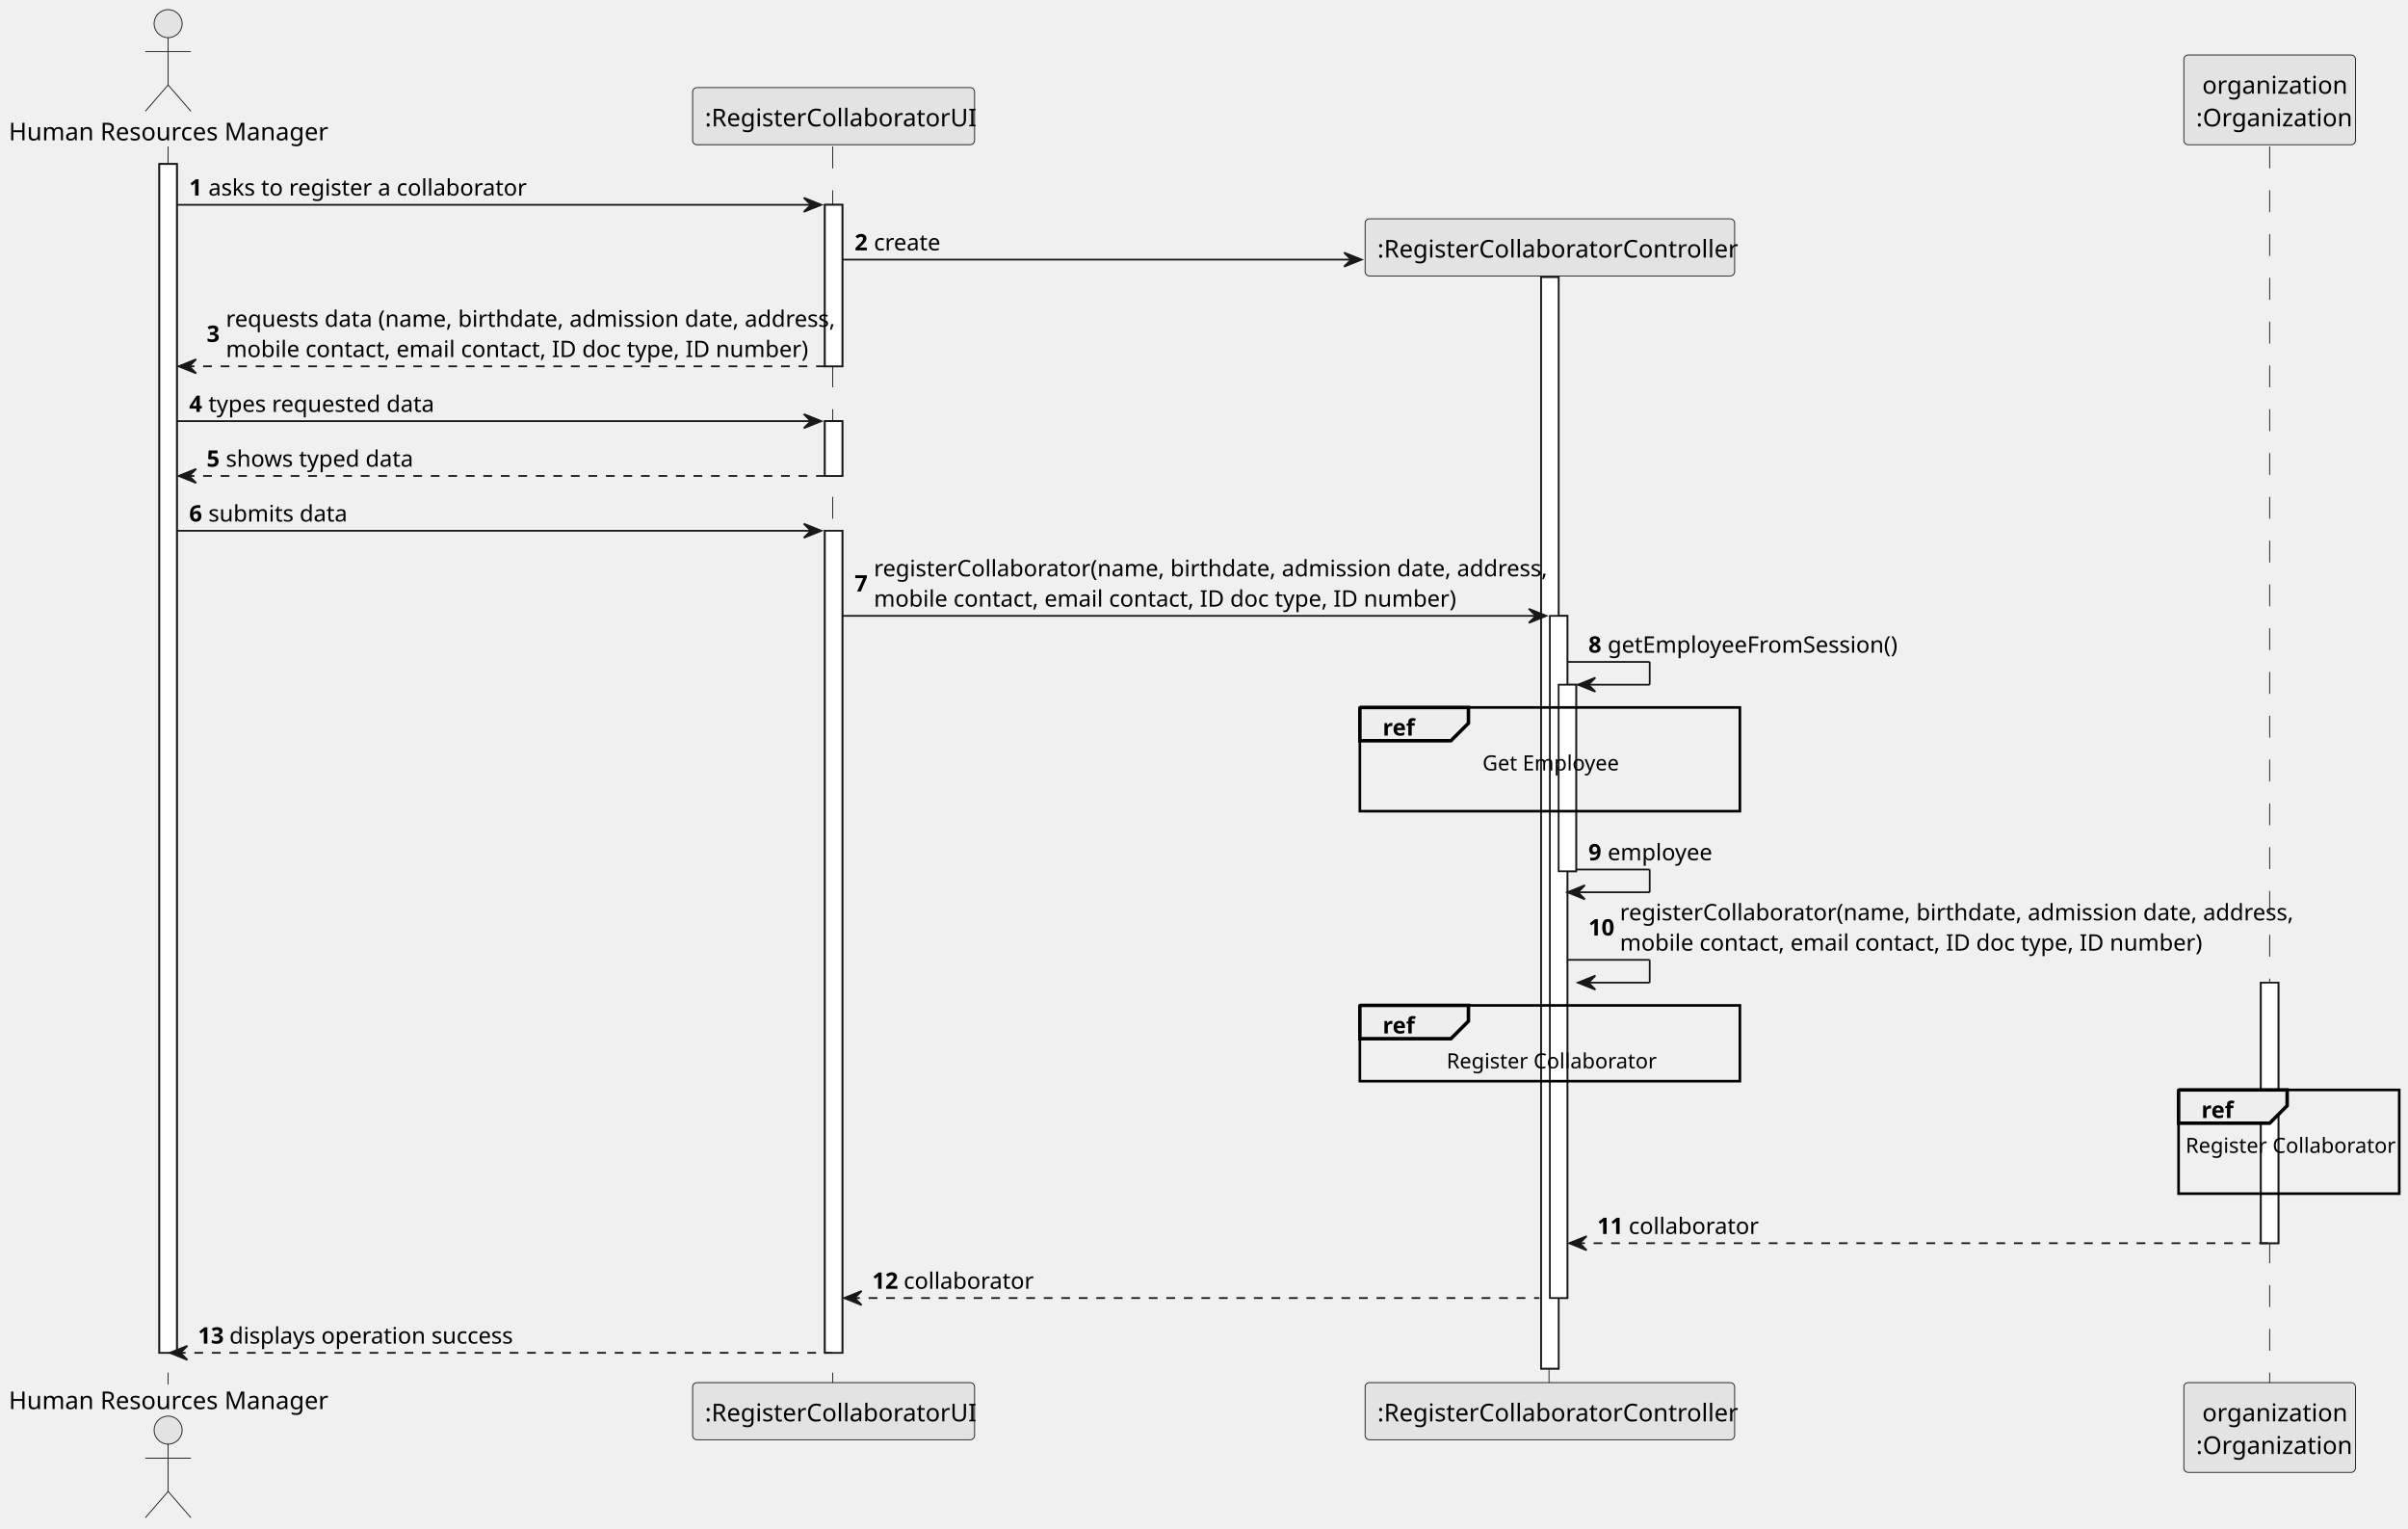
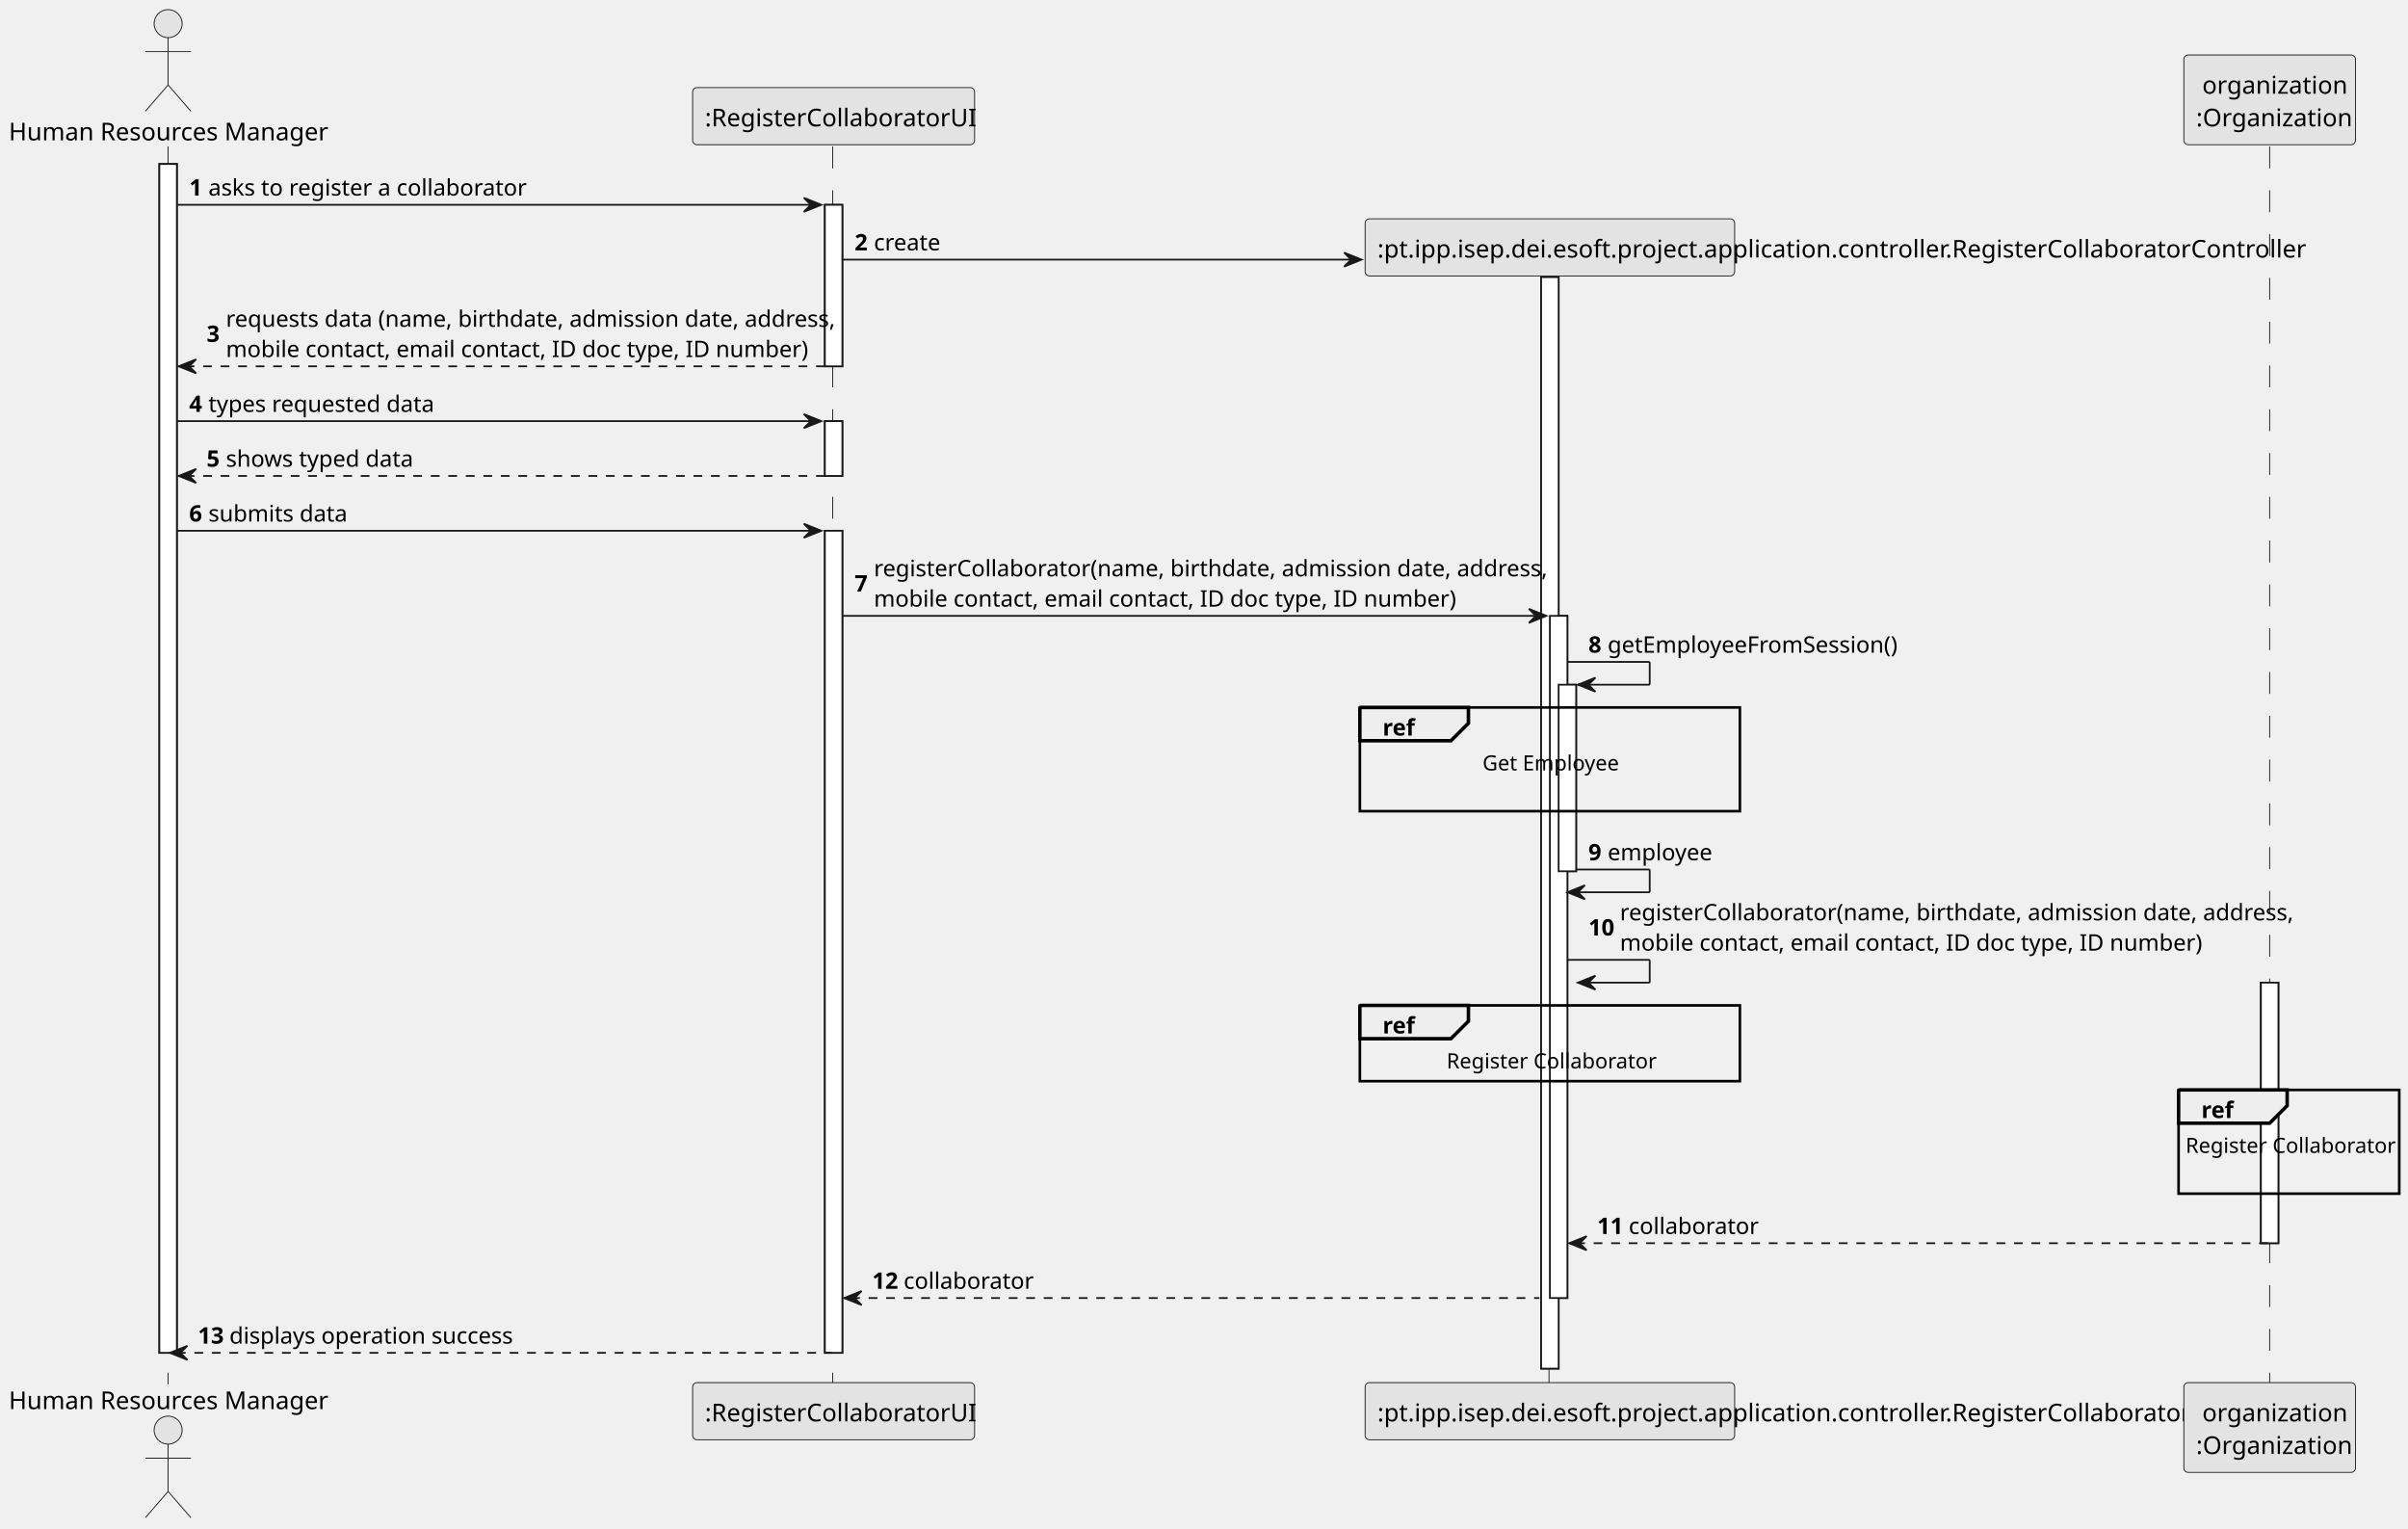
<svg xmlns="http://www.w3.org/2000/svg" contentStyleType="text/css" height="349.2px" preserveAspectRatio="none" style="width:550px;height:349px;background:#FFFFFF;" version="1.1" viewBox="0 0 550 349" width="550.4px" zoomAndPan="magnify">
  <defs />
  <g>
    <rect fill="#FFFFFF" height="271.466" style="stroke:#181818;stroke-width:0.4;" width="4" x="36.4" y="37.448" />
    <rect fill="#FFFFFF" height="36.881" style="stroke:#181818;stroke-width:0.4;" width="4" x="188.4" y="46.765" />
    <rect fill="#FFFFFF" height="12.516" style="stroke:#181818;stroke-width:0.4;" width="4" x="188.4" y="96.162" />
    <rect fill="#FFFFFF" height="187.719" style="stroke:#181818;stroke-width:0.4;" width="4" x="188.4" y="121.195" />
    <rect fill="#FFFFFF" height="249.233" style="stroke:#181818;stroke-width:0.4;" width="4" x="352" y="63.281" />
    <rect fill="#FFFFFF" height="155.769" style="stroke:#181818;stroke-width:0.4;" width="4" x="354" y="140.628" />
    <rect fill="#FFFFFF" height="42.602" style="stroke:#181818;stroke-width:0.4;" width="4" x="356" y="156.345" />
    <rect fill="#FFFFFF" height="59.502" style="stroke:#181818;stroke-width:0.4;" width="4" x="516.4" y="224.379" />
    <line style="stroke:#181818;stroke-width:0.2;stroke-dasharray:5.0,5.0;" x1="38.4" x2="38.4" y1="33.448" y2="316.114" />
    <line style="stroke:#181818;stroke-width:0.2;stroke-dasharray:5.0,5.0;" x1="190.2" x2="190.2" y1="33.448" y2="316.114" />
    <line style="stroke:#181818;stroke-width:0.2;stroke-dasharray:5.0,5.0;" x1="353.8" x2="353.8" y1="62.689" y2="316.114" />
    <line style="stroke:#181818;stroke-width:0.2;stroke-dasharray:5.0,5.0;" x1="518.4" x2="518.4" y1="33.448" y2="316.114" />
    <text fill="#000000" font-family="sans-serif" font-size="5.6" lengthAdjust="spacing" textLength="70.4" x="2" y="32.043">Human Resources Manager</text>
    <ellipse cx="38.4" cy="5.4" fill="#E3E3E3" rx="3.2" ry="3.2" style="stroke:#181818;stroke-width:0.2;" />
    <path d="M38.4,8.6 L38.4,19.4 M33.2,11.8 L43.6,11.8 M38.4,19.4 L33.2,25.4 M38.4,19.4 L43.6,25.4 " fill="none" style="stroke:#181818;stroke-width:0.2;" />
    <text fill="#000000" font-family="sans-serif" font-size="5.6" lengthAdjust="spacing" textLength="70.4" x="2" y="321.757">Human Resources Manager</text>
    <ellipse cx="38.4" cy="326.562" fill="#E3E3E3" rx="3.2" ry="3.2" style="stroke:#181818;stroke-width:0.2;" />
    <path d="M38.4,329.762 L38.4,340.562 M33.2,332.962 L43.6,332.962 M38.4,340.562 L33.2,346.562 M38.4,340.562 L43.6,346.562 " fill="none" style="stroke:#181818;stroke-width:0.2;" />
    <rect fill="#E3E3E3" height="13.048" rx="1" ry="1" style="stroke:#181818;stroke-width:0.2;" width="64.4" x="158.2" y="20" />
    <text fill="#000000" font-family="sans-serif" font-size="5.6" lengthAdjust="spacing" textLength="58.8" x="161" y="28.843">:RegisterCollaboratorUI</text>
    <rect fill="#E3E3E3" height="13.048" rx="1" ry="1" style="stroke:#181818;stroke-width:0.2;" width="64.4" x="158.2" y="315.714" />
    <text fill="#000000" font-family="sans-serif" font-size="5.6" lengthAdjust="spacing" textLength="58.8" x="161" y="324.557">:RegisterCollaboratorUI</text>
    <rect fill="#E3E3E3" height="13.048" rx="1" ry="1" style="stroke:#181818;stroke-width:0.2;" width="84.4" x="311.8" y="315.714" />
-     <text fill="#000000" font-family="sans-serif" font-size="5.6" lengthAdjust="spacing" textLength="78.8" x="314.6" y="324.557">:RegisterCollaboratorController</text>
+     <text fill="#000000" font-family="sans-serif" font-size="5.6" lengthAdjust="spacing" textLength="78.8" x="314.6" y="324.557">:pt.ipp.isep.dei.esoft.project.application.controller.RegisterCollaboratorController</text>
    <rect fill="#E3E3E3" height="20.497" rx="1" ry="1" style="stroke:#181818;stroke-width:0.2;" width="39.2" x="498.8" y="12.552" />
    <text fill="#000000" font-family="sans-serif" font-size="5.6" lengthAdjust="spacing" textLength="30.8" x="503" y="21.395">organization</text>
    <text fill="#000000" font-family="sans-serif" font-size="5.6" lengthAdjust="spacing" textLength="33.6" x="501.6" y="28.843">:Organization</text>
    <rect fill="#E3E3E3" height="20.497" rx="1" ry="1" style="stroke:#181818;stroke-width:0.2;" width="39.2" x="498.8" y="315.714" />
    <text fill="#000000" font-family="sans-serif" font-size="5.6" lengthAdjust="spacing" textLength="30.8" x="503" y="324.557">organization</text>
    <text fill="#000000" font-family="sans-serif" font-size="5.6" lengthAdjust="spacing" textLength="33.6" x="501.6" y="332.005">:Organization</text>
    <rect fill="#FFFFFF" height="271.466" style="stroke:#181818;stroke-width:0.4;" width="4" x="36.4" y="37.448" />
    <rect fill="#FFFFFF" height="36.881" style="stroke:#181818;stroke-width:0.4;" width="4" x="188.4" y="46.765" />
    <rect fill="#FFFFFF" height="12.516" style="stroke:#181818;stroke-width:0.4;" width="4" x="188.4" y="96.162" />
    <rect fill="#FFFFFF" height="187.719" style="stroke:#181818;stroke-width:0.4;" width="4" x="188.4" y="121.195" />
    <rect fill="#FFFFFF" height="249.233" style="stroke:#181818;stroke-width:0.4;" width="4" x="352" y="63.281" />
    <rect fill="#FFFFFF" height="155.769" style="stroke:#181818;stroke-width:0.4;" width="4" x="354" y="140.628" />
    <rect fill="#FFFFFF" height="42.602" style="stroke:#181818;stroke-width:0.4;" width="4" x="356" y="156.345" />
    <rect fill="#FFFFFF" height="59.502" style="stroke:#181818;stroke-width:0.4;" width="4" x="516.4" y="224.379" />
    <polygon fill="#181818" points="183.6,45.165,187.6,46.765,183.6,48.365,185.2,46.765" style="stroke:#181818;stroke-width:0.4;" />
    <line style="stroke:#181818;stroke-width:0.4;" x1="40.4" x2="186" y1="46.765" y2="46.765" />
    <text fill="#000000" font-family="sans-serif" font-size="5.2" font-weight="bold" lengthAdjust="spacing" textLength="2.8" x="43.2" y="44.66">1</text>
    <text fill="#000000" font-family="sans-serif" font-size="5.2" lengthAdjust="spacing" textLength="68.8" x="47.6" y="44.66">asks to register a collaborator</text>
    <polygon fill="#181818" points="307,57.681,311,59.281,307,60.881,308.6,59.281" style="stroke:#181818;stroke-width:0.4;" />
    <line style="stroke:#181818;stroke-width:0.4;" x1="192.4" x2="309.4" y1="59.281" y2="59.281" />
    <text fill="#000000" font-family="sans-serif" font-size="5.2" font-weight="bold" lengthAdjust="spacing" textLength="2.8" x="195.2" y="57.176">2</text>
    <text fill="#000000" font-family="sans-serif" font-size="5.2" lengthAdjust="spacing" textLength="14.4" x="199.6" y="57.176">create</text>
    <rect fill="#E3E3E3" height="13.048" rx="1" ry="1" style="stroke:#181818;stroke-width:0.2;" width="84.4" x="311.8" y="49.965" />
-     <text fill="#000000" font-family="sans-serif" font-size="5.6" lengthAdjust="spacing" textLength="78.8" x="314.6" y="58.808">:RegisterCollaboratorController</text>
+     <text fill="#000000" font-family="sans-serif" font-size="5.6" lengthAdjust="spacing" textLength="78.8" x="314.6" y="58.808">:pt.ipp.isep.dei.esoft.project.application.controller.RegisterCollaboratorController</text>
    <polygon fill="#181818" points="44.8,82.046,40.8,83.646,44.8,85.246,43.2,83.646" style="stroke:#181818;stroke-width:0.4;" />
    <line style="stroke:#181818;stroke-width:0.4;stroke-dasharray:2.0,2.0;" x1="42.4" x2="190" y1="83.646" y2="83.646" />
    <text fill="#000000" font-family="sans-serif" font-size="5.2" font-weight="bold" lengthAdjust="spacing" textLength="2.8" x="47.2" y="78.083">3</text>
    <text fill="#000000" font-family="sans-serif" font-size="5.2" lengthAdjust="spacing" textLength="132.4" x="51.6" y="74.625">requests data (name, birthdate, admission date, address,</text>
    <text fill="#000000" font-family="sans-serif" font-size="5.2" lengthAdjust="spacing" textLength="126.4" x="51.6" y="81.541">mobile contact, email contact, ID doc type, ID number)</text>
    <polygon fill="#181818" points="183.6,94.562,187.6,96.162,183.6,97.763,185.2,96.162" style="stroke:#181818;stroke-width:0.4;" />
    <line style="stroke:#181818;stroke-width:0.4;" x1="40.4" x2="186" y1="96.162" y2="96.162" />
    <text fill="#000000" font-family="sans-serif" font-size="5.2" font-weight="bold" lengthAdjust="spacing" textLength="2.8" x="43.2" y="94.057">4</text>
    <text fill="#000000" font-family="sans-serif" font-size="5.2" lengthAdjust="spacing" textLength="48.8" x="47.6" y="94.057">types requested data</text>
    <polygon fill="#181818" points="44.8,107.079,40.8,108.679,44.8,110.279,43.2,108.679" style="stroke:#181818;stroke-width:0.4;" />
    <line style="stroke:#181818;stroke-width:0.4;stroke-dasharray:2.0,2.0;" x1="42.4" x2="190" y1="108.679" y2="108.679" />
    <text fill="#000000" font-family="sans-serif" font-size="5.2" font-weight="bold" lengthAdjust="spacing" textLength="2.8" x="47.2" y="106.574">5</text>
    <text fill="#000000" font-family="sans-serif" font-size="5.2" lengthAdjust="spacing" textLength="40.8" x="51.6" y="106.574">shows typed data</text>
    <polygon fill="#181818" points="183.6,119.595,187.6,121.195,183.6,122.795,185.2,121.195" style="stroke:#181818;stroke-width:0.4;" />
    <line style="stroke:#181818;stroke-width:0.4;" x1="40.4" x2="186" y1="121.195" y2="121.195" />
    <text fill="#000000" font-family="sans-serif" font-size="5.2" font-weight="bold" lengthAdjust="spacing" textLength="2.8" x="43.2" y="119.09">6</text>
    <text fill="#000000" font-family="sans-serif" font-size="5.2" lengthAdjust="spacing" textLength="30" x="47.6" y="119.09">submits data</text>
    <polygon fill="#181818" points="349.2,139.028,353.2,140.628,349.2,142.228,350.8,140.628" style="stroke:#181818;stroke-width:0.4;" />
    <line style="stroke:#181818;stroke-width:0.4;" x1="192.4" x2="351.6" y1="140.628" y2="140.628" />
    <text fill="#000000" font-family="sans-serif" font-size="5.2" font-weight="bold" lengthAdjust="spacing" textLength="2.8" x="195.2" y="135.065">7</text>
    <text fill="#000000" font-family="sans-serif" font-size="5.2" lengthAdjust="spacing" textLength="144" x="199.6" y="131.607">registerCollaborator(name, birthdate, admission date, address,</text>
    <text fill="#000000" font-family="sans-serif" font-size="5.2" lengthAdjust="spacing" textLength="126.4" x="199.6" y="138.523">mobile contact, email contact, ID doc type, ID number)</text>
    <line style="stroke:#181818;stroke-width:0.4;" x1="358" x2="376.8" y1="151.144" y2="151.144" />
    <line style="stroke:#181818;stroke-width:0.4;" x1="376.8" x2="376.8" y1="151.144" y2="156.345" />
    <line style="stroke:#181818;stroke-width:0.4;" x1="360.4" x2="376.8" y1="156.345" y2="156.345" />
    <polygon fill="#181818" points="364.4,154.744,360.4,156.345,364.4,157.945,362.8,156.345" style="stroke:#181818;stroke-width:0.4;" />
    <text fill="#000000" font-family="sans-serif" font-size="5.2" font-weight="bold" lengthAdjust="spacing" textLength="2.8" x="362.8" y="149.04">8</text>
    <text fill="#000000" font-family="sans-serif" font-size="5.2" lengthAdjust="spacing" textLength="64.4" x="367.2" y="149.04">getEmployeeFromSession()</text>
    <rect fill="none" height="23.685" style="stroke:#000000;stroke-width:0.6;" width="86.8" x="310.6" y="161.544" />
    <path d="M310.6,161.544 L335.4,161.544 L335.4,165.144 L331.4,169.144 L310.6,169.144 L310.6,161.544 " fill="#EEEEEE" style="stroke:#000000;stroke-width:0.8;" />
    <text fill="#000000" font-family="sans-serif" font-size="5.2" font-weight="bold" lengthAdjust="spacing" textLength="6.8" x="315.8" y="167.956">ref</text>
    <text fill="#000000" font-family="sans-serif" font-size="4.8" lengthAdjust="spacing" textLength="30.8" x="338.6" y="175.924">Get Employee</text>
    <text fill="#000000" font-family="sans-serif" font-size="4.8" lengthAdjust="spacing" textLength="1.2" x="353.4" y="182.309"> </text>
    <line style="stroke:#181818;stroke-width:0.4;" x1="360" x2="376.8" y1="198.546" y2="198.546" />
    <line style="stroke:#181818;stroke-width:0.4;" x1="376.8" x2="376.8" y1="198.546" y2="203.746" />
    <line style="stroke:#181818;stroke-width:0.4;" x1="358" x2="376.8" y1="203.746" y2="203.746" />
    <polygon fill="#181818" points="362,202.146,358,203.746,362,205.346,360.4,203.746" style="stroke:#181818;stroke-width:0.4;" />
    <text fill="#000000" font-family="sans-serif" font-size="5.2" font-weight="bold" lengthAdjust="spacing" textLength="2.8" x="362.8" y="196.441">9</text>
    <text fill="#000000" font-family="sans-serif" font-size="5.2" lengthAdjust="spacing" textLength="22.4" x="367.2" y="196.441">employee</text>
    <line style="stroke:#181818;stroke-width:0.4;" x1="358" x2="376.8" y1="219.179" y2="219.179" />
    <line style="stroke:#181818;stroke-width:0.4;" x1="376.8" x2="376.8" y1="219.179" y2="224.379" />
    <line style="stroke:#181818;stroke-width:0.4;" x1="360.4" x2="376.8" y1="224.379" y2="224.379" />
    <polygon fill="#181818" points="364.4,222.779,360.4,224.379,364.4,225.979,362.8,224.379" style="stroke:#181818;stroke-width:0.4;" />
    <text fill="#000000" font-family="sans-serif" font-size="5.2" font-weight="bold" lengthAdjust="spacing" textLength="5.6" x="362.8" y="213.616">10</text>
    <text fill="#000000" font-family="sans-serif" font-size="5.2" lengthAdjust="spacing" textLength="144" x="370" y="210.157">registerCollaborator(name, birthdate, admission date, address,</text>
    <text fill="#000000" font-family="sans-serif" font-size="5.2" lengthAdjust="spacing" textLength="126.4" x="370" y="217.074">mobile contact, email contact, ID doc type, ID number)</text>
    <rect fill="none" height="17.301" style="stroke:#000000;stroke-width:0.6;" width="86.8" x="310.6" y="229.579" />
    <path d="M310.6,229.579 L335.4,229.579 L335.4,233.179 L331.4,237.179 L310.6,237.179 L310.6,229.579 " fill="#EEEEEE" style="stroke:#000000;stroke-width:0.8;" />
    <text fill="#000000" font-family="sans-serif" font-size="5.2" font-weight="bold" lengthAdjust="spacing" textLength="6.8" x="315.8" y="235.99">ref</text>
    <text fill="#000000" font-family="sans-serif" font-size="4.8" lengthAdjust="spacing" textLength="47.2" x="330.4" y="243.959">Register Collaborator</text>
    <rect fill="none" height="23.685" style="stroke:#000000;stroke-width:0.6;" width="50.4" x="497.6" y="248.88" />
    <path d="M497.6,248.88 L522.4,248.88 L522.4,252.48 L518.4,256.48 L497.6,256.48 L497.6,248.88 " fill="#EEEEEE" style="stroke:#000000;stroke-width:0.8;" />
    <text fill="#000000" font-family="sans-serif" font-size="5.2" font-weight="bold" lengthAdjust="spacing" textLength="6.8" x="502.8" y="255.291">ref</text>
    <text fill="#000000" font-family="sans-serif" font-size="4.8" lengthAdjust="spacing" textLength="47.2" x="499.2" y="263.259">Register Collaborator</text>
    <text fill="#000000" font-family="sans-serif" font-size="4.8" lengthAdjust="spacing" textLength="1.2" x="522.2" y="269.644"> </text>
    <polygon fill="#181818" points="362.4,282.281,358.4,283.881,362.4,285.481,360.8,283.881" style="stroke:#181818;stroke-width:0.4;" />
    <line style="stroke:#181818;stroke-width:0.4;stroke-dasharray:2.0,2.0;" x1="360" x2="518" y1="283.881" y2="283.881" />
    <text fill="#000000" font-family="sans-serif" font-size="5.2" font-weight="bold" lengthAdjust="spacing" textLength="5.6" x="364.8" y="281.776">11</text>
    <text fill="#000000" font-family="sans-serif" font-size="5.2" lengthAdjust="spacing" textLength="26.8" x="372" y="281.776">collaborator</text>
    <polygon fill="#181818" points="196.8,294.798,192.8,296.398,196.8,297.998,195.2,296.398" style="stroke:#181818;stroke-width:0.4;" />
    <line style="stroke:#181818;stroke-width:0.4;stroke-dasharray:2.0,2.0;" x1="194.4" x2="351.6" y1="296.398" y2="296.398" />
    <text fill="#000000" font-family="sans-serif" font-size="5.2" font-weight="bold" lengthAdjust="spacing" textLength="5.6" x="199.2" y="294.293">12</text>
    <text fill="#000000" font-family="sans-serif" font-size="5.2" lengthAdjust="spacing" textLength="26.8" x="206.4" y="294.293">collaborator</text>
    <polygon fill="#181818" points="42.8,307.314,38.8,308.914,42.8,310.514,41.2,308.914" style="stroke:#181818;stroke-width:0.4;" />
    <line style="stroke:#181818;stroke-width:0.4;stroke-dasharray:2.0,2.0;" x1="40.4" x2="190" y1="308.914" y2="308.914" />
    <text fill="#000000" font-family="sans-serif" font-size="5.2" font-weight="bold" lengthAdjust="spacing" textLength="5.6" x="45.2" y="306.809">13</text>
    <text fill="#000000" font-family="sans-serif" font-size="5.2" lengthAdjust="spacing" textLength="63.2" x="52.4" y="306.809">displays operation success</text>
  </g>
</svg>
